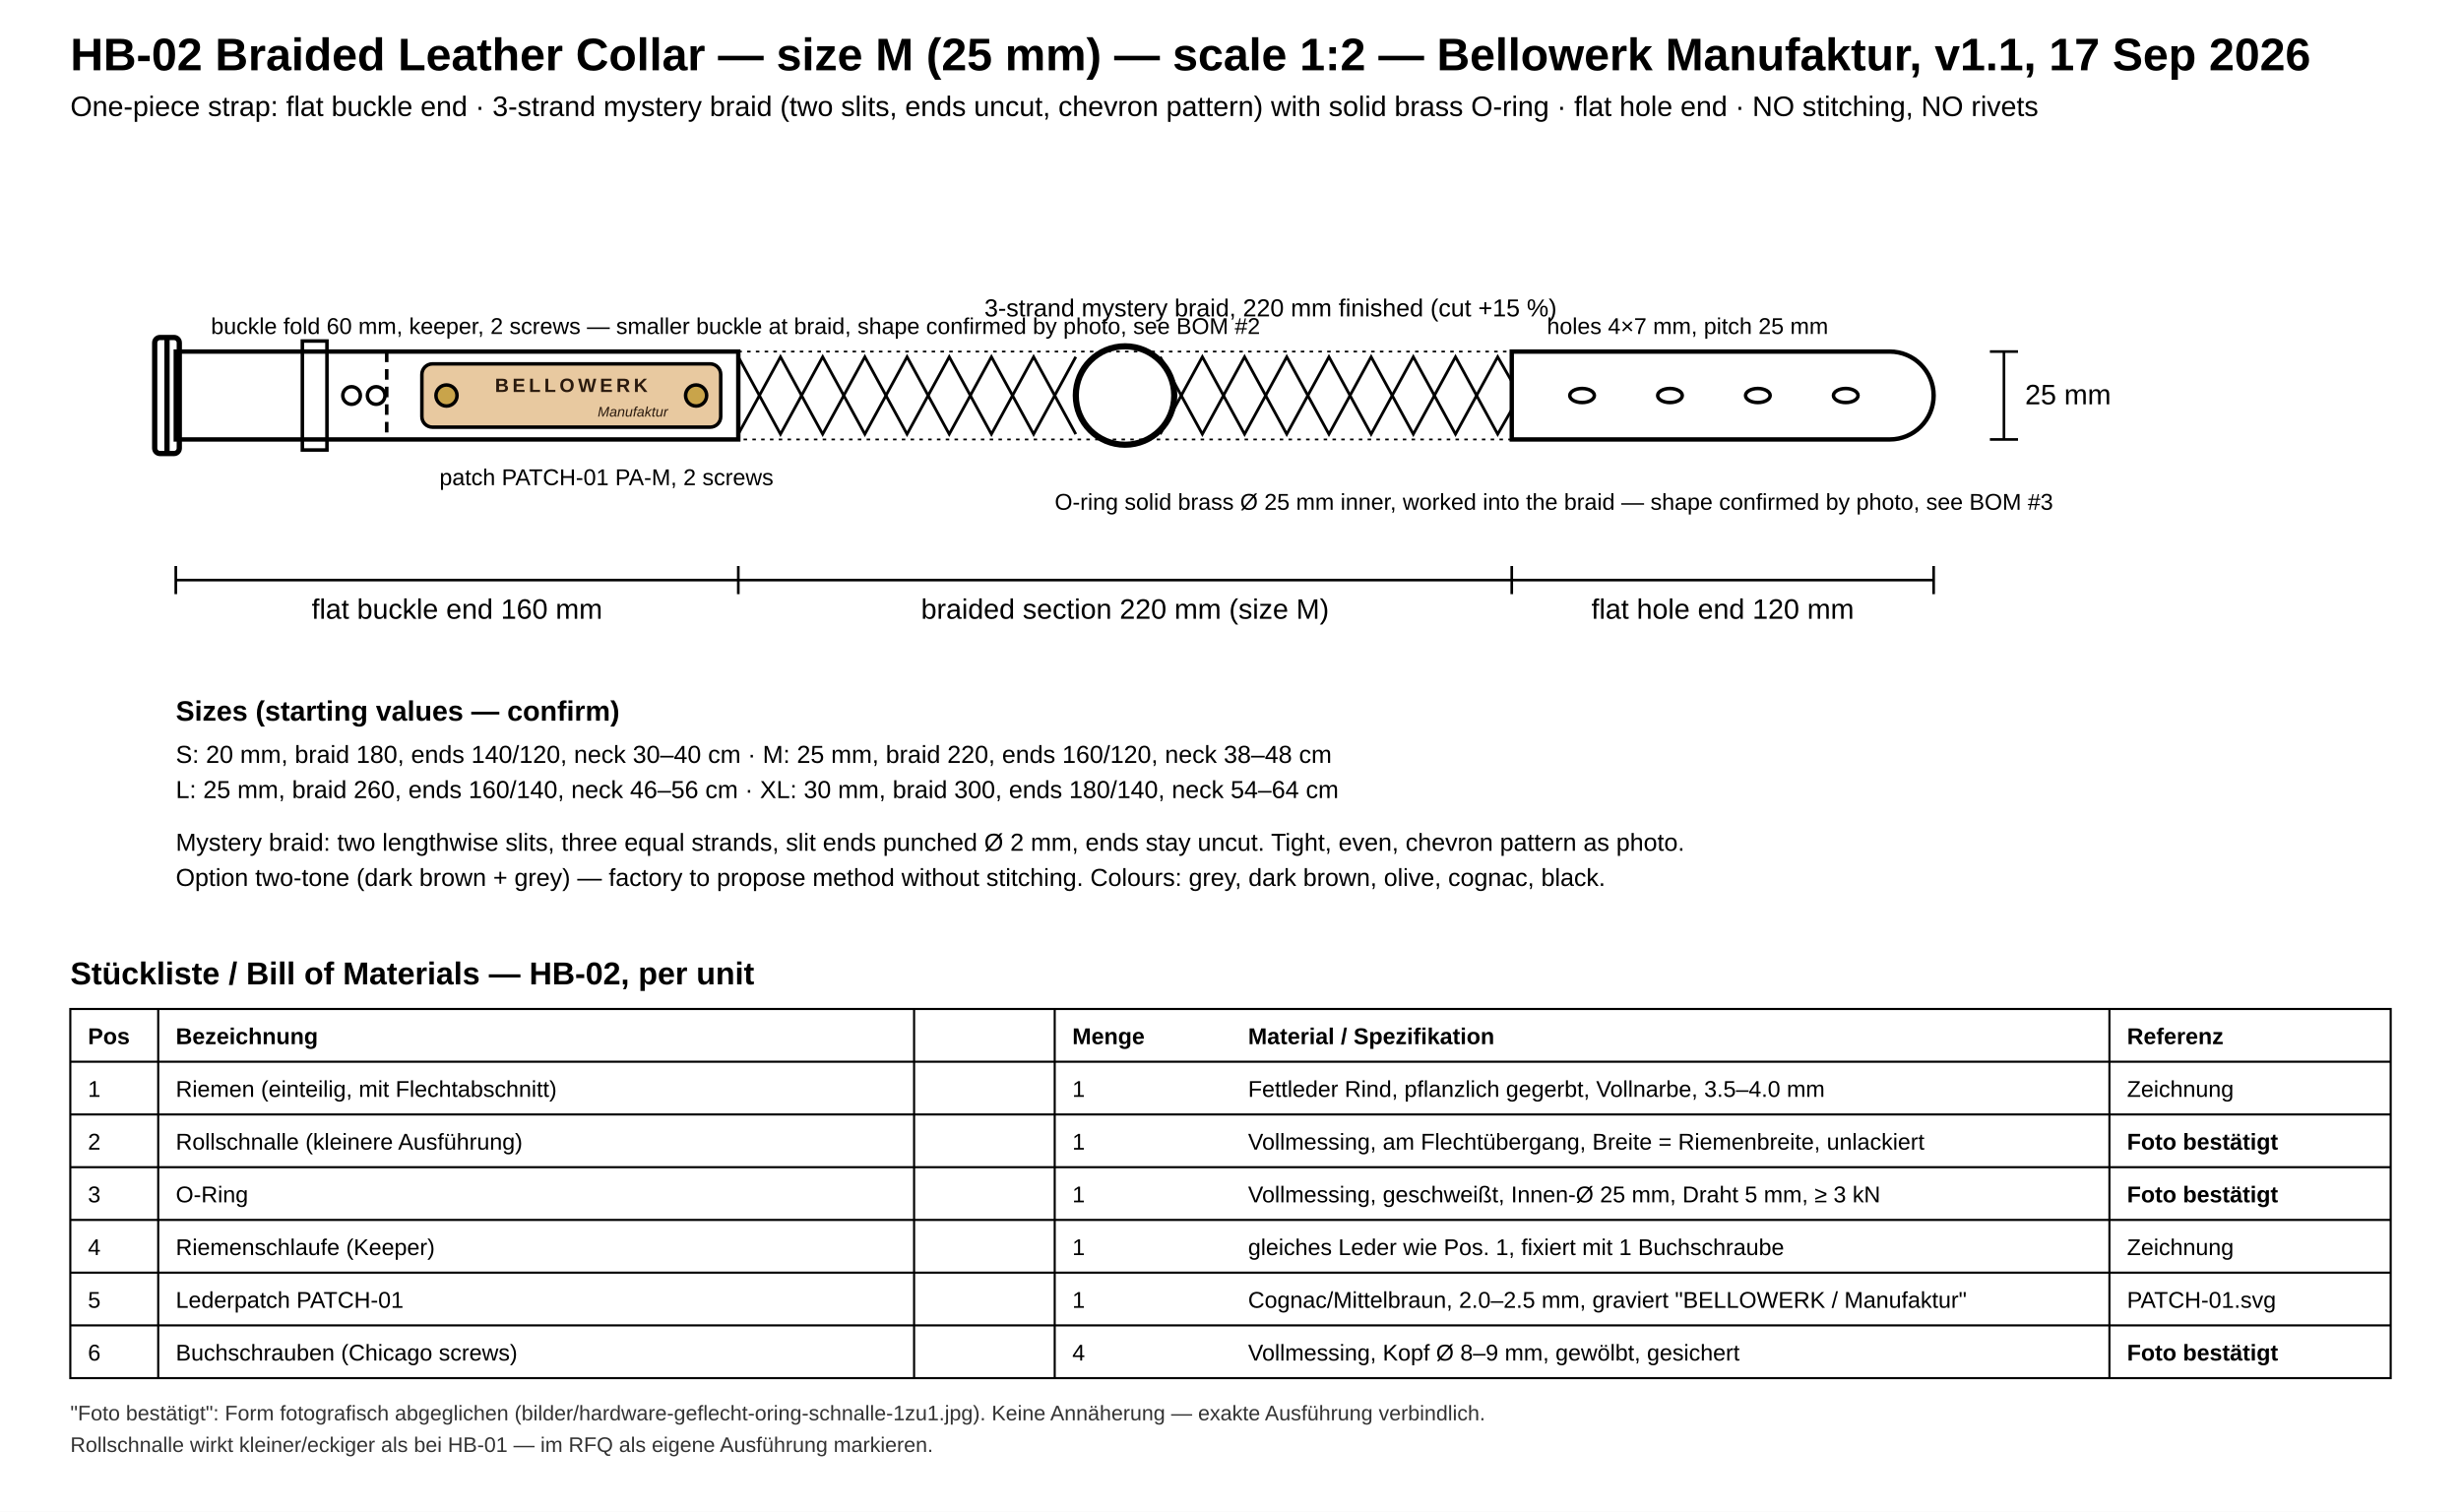
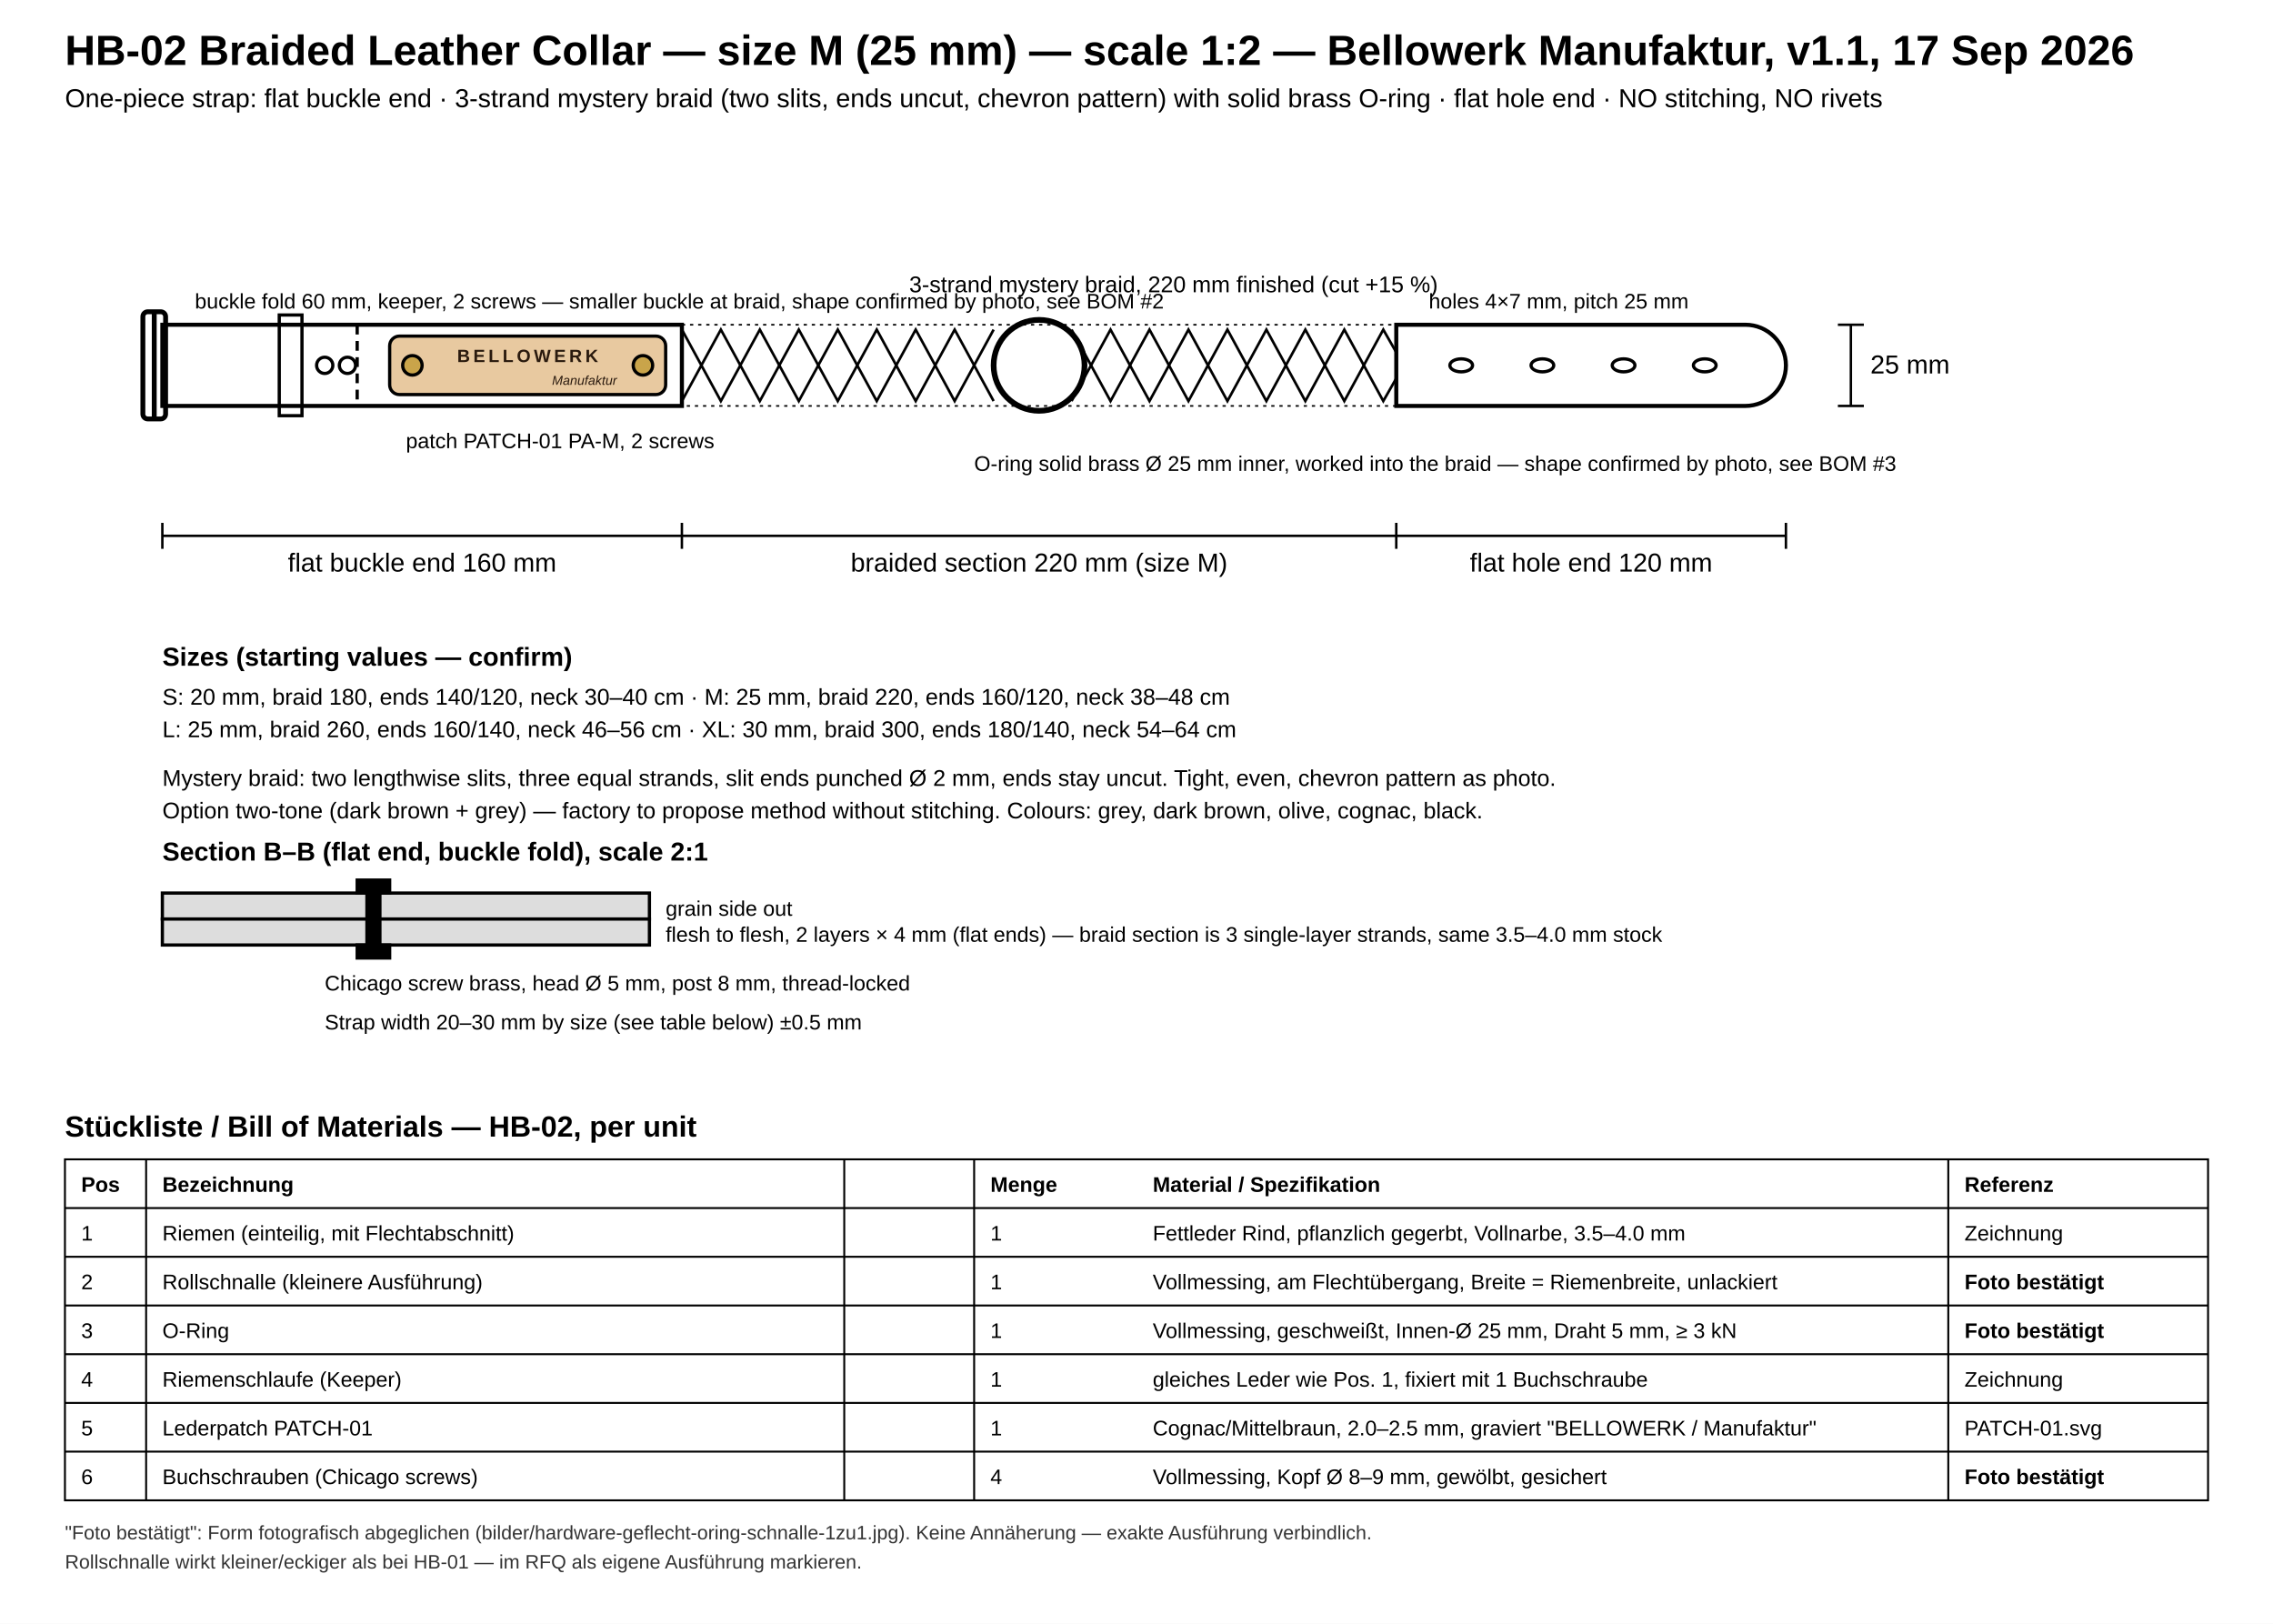
- <svg xmlns="http://www.w3.org/2000/svg" width="1400" height="860" viewBox="0 0 1400 860" font-family="Arial, Helvetica, sans-serif" font-size="16" fill="none" stroke="#000" stroke-width="2">
-   <rect x="0" y="0" width="1400" height="860" fill="#fff" stroke="none" />
+ <svg xmlns="http://www.w3.org/2000/svg" width="1400" height="1000" viewBox="0 0 1400 1000" font-family="Arial, Helvetica, sans-serif" font-size="16" fill="none" stroke="#000" stroke-width="2">
+   <rect x="0" y="0" width="1400" height="1000" fill="#fff" stroke="none" />
  <text x="40" y="40" font-size="26" font-weight="bold" fill="#000" stroke="none">HB-02 Braided Leather Collar — size M (25 mm) — scale 1:2 — Bellowerk Manufaktur, v1.1, 17 Sep 2026</text>
  <text x="40" y="66" fill="#000" stroke="none">One-piece strap: flat buckle end · 3-strand mystery braid (two slits, ends uncut, chevron pattern) with solid brass O-ring · flat hole end · NO stitching, NO rivets</text>
  <g>
    <rect x="100" y="200" width="320" height="50" stroke-width="2.5" />
    <rect x="88" y="192" width="14" height="66" rx="3" stroke-width="3" />
    <line x1="95" y1="192" x2="95" y2="258" stroke-width="3" />
    <rect x="172" y="194" width="14" height="62" />
    <circle cx="200" cy="225" r="5" />
    <circle cx="214" cy="225" r="5" />
    <line x1="220" y1="200" x2="220" y2="250" stroke-dasharray="6 4" />
    <text x="120" y="190" fill="#000" stroke="none" font-size="13">buckle fold 60 mm, keeper, 2 screws — smaller buckle at braid, shape confirmed by photo, see BOM #2</text>
    <rect x="240" y="207" width="170" height="36" rx="6" fill="#e8c9a0" stroke="#000" />
    <circle cx="254" cy="225" r="6" fill="#c9a44a" />
    <circle cx="396" cy="225" r="6" fill="#c9a44a" />
    <text x="325" y="223" text-anchor="middle" fill="#2a1a0e" stroke="none" font-size="11" letter-spacing="2" font-weight="bold">BELLOWERK</text>
    <text x="360" y="237" text-anchor="middle" fill="#2a1a0e" stroke="none" font-size="8" font-style="italic">Manufaktur</text>
    <text x="250" y="276" fill="#000" stroke="none" font-size="13">patch PATCH-01 PA-M, 2 screws</text>
    <rect x="420" y="200" width="440" height="50" stroke-dasharray="2 3" stroke-width="1" />
    <g stroke-width="1.6">
      <path d="M 420 203 l 12 22 l 12 -22 l 12 22 l 12 -22 l 12 22 l 12 -22 l 12 22 l 12 -22 l 12 22 l 12 -22 l 12 22 l 12 -22 l 12 22 l 12 -22 l 12 22 l 12 -22" />
      <path d="M 420 247 l 12 -22 l 12 22 l 12 -22 l 12 22 l 12 -22 l 12 22 l 12 -22 l 12 22 l 12 -22 l 12 22 l 12 -22 l 12 22 l 12 -22 l 12 22 l 12 -22 l 12 22" />
      <path d="M 660 203 l 12 22 l 12 -22 l 12 22 l 12 -22 l 12 22 l 12 -22 l 12 22 l 12 -22 l 12 22 l 12 -22 l 12 22 l 12 -22 l 12 22 l 12 -22 l 12 22 l 12 -22 l 8 14" />
      <path d="M 660 247 l 12 -22 l 12 22 l 12 -22 l 12 22 l 12 -22 l 12 22 l 12 -22 l 12 22 l 12 -22 l 12 22 l 12 -22 l 12 22 l 12 -22 l 12 22 l 12 -22 l 12 22 l 8 -14" />
    </g>
    <circle cx="640" cy="225" r="28" stroke-width="3.5" />
    <text x="560" y="180" fill="#000" stroke="none" font-size="14">3-strand mystery braid, 220 mm finished (cut +15 %)</text>
    <text x="600" y="290" fill="#000" stroke="none" font-size="13">O-ring solid brass Ø 25 mm inner, worked into the braid — shape confirmed by photo, see BOM #3</text>
    <path d="M 860 200 H 1075 A 25 25 0 0 1 1075 250 H 860 Z" stroke-width="2.5" />
    <g stroke-width="2">
      <ellipse cx="1050" cy="225" rx="7" ry="4" />
      <ellipse cx="1000" cy="225" rx="7" ry="4" />
      <ellipse cx="950" cy="225" rx="7" ry="4" />
      <ellipse cx="900" cy="225" rx="7" ry="4" />
    </g>
    <text x="880" y="190" fill="#000" stroke="none" font-size="13">holes 4×7 mm, pitch 25 mm</text>
  </g>
  <g stroke-width="1.5">
    <line x1="100" y1="330" x2="420" y2="330" />
    <line x1="100" y1="322" x2="100" y2="338" />
    <line x1="420" y1="322" x2="420" y2="338" />
    <text x="260" y="352" text-anchor="middle" fill="#000" stroke="none">flat buckle end 160 mm</text>
    <line x1="420" y1="330" x2="860" y2="330" />
    <line x1="860" y1="322" x2="860" y2="338" />
    <text x="640" y="352" text-anchor="middle" fill="#000" stroke="none">braided section 220 mm (size M)</text>
    <line x1="860" y1="330" x2="1100" y2="330" />
    <line x1="1100" y1="322" x2="1100" y2="338" />
    <text x="980" y="352" text-anchor="middle" fill="#000" stroke="none">flat hole end 120 mm</text>
    <line x1="1140" y1="200" x2="1140" y2="250" />
    <line x1="1132" y1="200" x2="1148" y2="200" />
    <line x1="1132" y1="250" x2="1148" y2="250" />
    <text x="1152" y="230" fill="#000" stroke="none">25 mm</text>
  </g>
  <g transform="translate(100,410)">
    <text x="0" y="0" fill="#000" stroke="none" font-weight="bold">Sizes (starting values — confirm)</text>
    <text x="0" y="24" fill="#000" stroke="none" font-size="14">S: 20 mm, braid 180, ends 140/120, neck 30–40 cm · M: 25 mm, braid 220, ends 160/120, neck 38–48 cm</text>
    <text x="0" y="44" fill="#000" stroke="none" font-size="14">L: 25 mm, braid 260, ends 160/140, neck 46–56 cm · XL: 30 mm, braid 300, ends 180/140, neck 54–64 cm</text>
    <text x="0" y="74" fill="#000" stroke="none" font-size="14">Mystery braid: two lengthwise slits, three equal strands, slit ends punched Ø 2 mm, ends stay uncut. Tight, even, chevron pattern as photo.</text>
    <text x="0" y="94" fill="#000" stroke="none" font-size="14">Option two-tone (dark brown + grey) — factory to propose method without stitching. Colours: grey, dark brown, olive, cognac, black.</text>
  </g>
-   <g transform="translate(40,560)">
+   <g transform="translate(100,530)">
+     <text x="0" y="0" fill="#000" stroke="none" font-weight="bold">Section B–B (flat end, buckle fold), scale 2:1</text>
+     <rect x="0" y="20" width="300" height="16" fill="#ddd" />
+     <rect x="0" y="36" width="300" height="16" fill="#ddd" />
+     <text x="310" y="34" fill="#000" stroke="none" font-size="13">grain side out</text>
+     <text x="310" y="50" fill="#000" stroke="none" font-size="13">flesh to flesh, 2 layers × 4 mm (flat ends) — braid section is 3 single-layer strands, same 3.5–4.0 mm stock</text>
+     <rect x="120" y="12" width="20" height="8" fill="#000" />
+     <rect x="126" y="20" width="8" height="32" fill="#000" />
+     <rect x="120" y="52" width="20" height="8" fill="#000" />
+     <text x="100" y="80" fill="#000" stroke="none" font-size="13">Chicago screw brass, head Ø 5 mm, post 8 mm, thread-locked</text>
+     <text x="100" y="104" fill="#000" stroke="none" font-size="13">Strap width 20–30 mm by size (see table below) ±0.5 mm</text>
+   </g>
+   <g transform="translate(40,700)">
    <text x="0" y="0" font-size="18" font-weight="bold" fill="#000" stroke="none">Stückliste / Bill of Materials — HB-02, per unit</text>
    <g stroke="#000" stroke-width="1.2">
      <rect x="0" y="14" width="1320" height="210" fill="none" />
      <line x1="0" y1="44" x2="1320" y2="44" />
      <line x1="50" y1="14" x2="50" y2="224" />
      <line x1="480" y1="14" x2="480" y2="224" />
      <line x1="560" y1="14" x2="560" y2="224" />
      <line x1="1160" y1="14" x2="1160" y2="224" />
      <line x1="0" y1="74" x2="1320" y2="74" />
      <line x1="0" y1="104" x2="1320" y2="104" />
      <line x1="0" y1="134" x2="1320" y2="134" />
      <line x1="0" y1="164" x2="1320" y2="164" />
      <line x1="0" y1="194" x2="1320" y2="194" />
    </g>
    <g font-size="13" fill="#000" stroke="none">
      <text x="10" y="34" font-weight="bold">Pos</text>
      <text x="60" y="34" font-weight="bold">Bezeichnung</text>
      <text x="570" y="34" font-weight="bold">Menge</text>
      <text x="670" y="34" font-weight="bold">Material / Spezifikation</text>
      <text x="1170" y="34" font-weight="bold">Referenz</text>
      <text x="10" y="64">1</text>
      <text x="60" y="64">Riemen (einteilig, mit Flechtabschnitt)</text>
      <text x="570" y="64">1</text>
      <text x="670" y="64">Fettleder Rind, pflanzlich gegerbt, Vollnarbe, 3.5–4.0 mm</text>
      <text x="1170" y="64">Zeichnung</text>
      <text x="10" y="94">2</text>
      <text x="60" y="94">Rollschnalle (kleinere Ausführung)</text>
      <text x="570" y="94">1</text>
      <text x="670" y="94">Vollmessing, am Flechtübergang, Breite = Riemenbreite, unlackiert</text>
      <text x="1170" y="94" font-weight="bold">Foto bestätigt</text>
      <text x="10" y="124">3</text>
      <text x="60" y="124">O-Ring</text>
      <text x="570" y="124">1</text>
      <text x="670" y="124">Vollmessing, geschweißt, Innen-Ø 25 mm, Draht 5 mm, ≥ 3 kN</text>
      <text x="1170" y="124" font-weight="bold">Foto bestätigt</text>
      <text x="10" y="154">4</text>
      <text x="60" y="154">Riemenschlaufe (Keeper)</text>
      <text x="570" y="154">1</text>
      <text x="670" y="154">gleiches Leder wie Pos. 1, fixiert mit 1 Buchschraube</text>
      <text x="1170" y="154">Zeichnung</text>
      <text x="10" y="184">5</text>
      <text x="60" y="184">Lederpatch PATCH-01</text>
      <text x="570" y="184">1</text>
      <text x="670" y="184">Cognac/Mittelbraun, 2.0–2.5 mm, graviert "BELLOWERK / Manufaktur"</text>
      <text x="1170" y="184">PATCH-01.svg</text>
      <text x="10" y="214">6</text>
      <text x="60" y="214">Buchschrauben (Chicago screws)</text>
      <text x="570" y="214">4</text>
      <text x="670" y="214">Vollmessing, Kopf Ø 8–9 mm, gewölbt, gesichert</text>
      <text x="1170" y="214" font-weight="bold">Foto bestätigt</text>
    </g>
    <text x="0" y="248" font-size="12" fill="#333" stroke="none">"Foto bestätigt": Form fotografisch abgeglichen (bilder/hardware-geflecht-oring-schnalle-1zu1.jpg). Keine Annäherung — exakte Ausführung verbindlich.</text>
    <text x="0" y="266" font-size="12" fill="#333" stroke="none">Rollschnalle wirkt kleiner/eckiger als bei HB-01 — im RFQ als eigene Ausführung markieren.</text>
  </g>
</svg>
